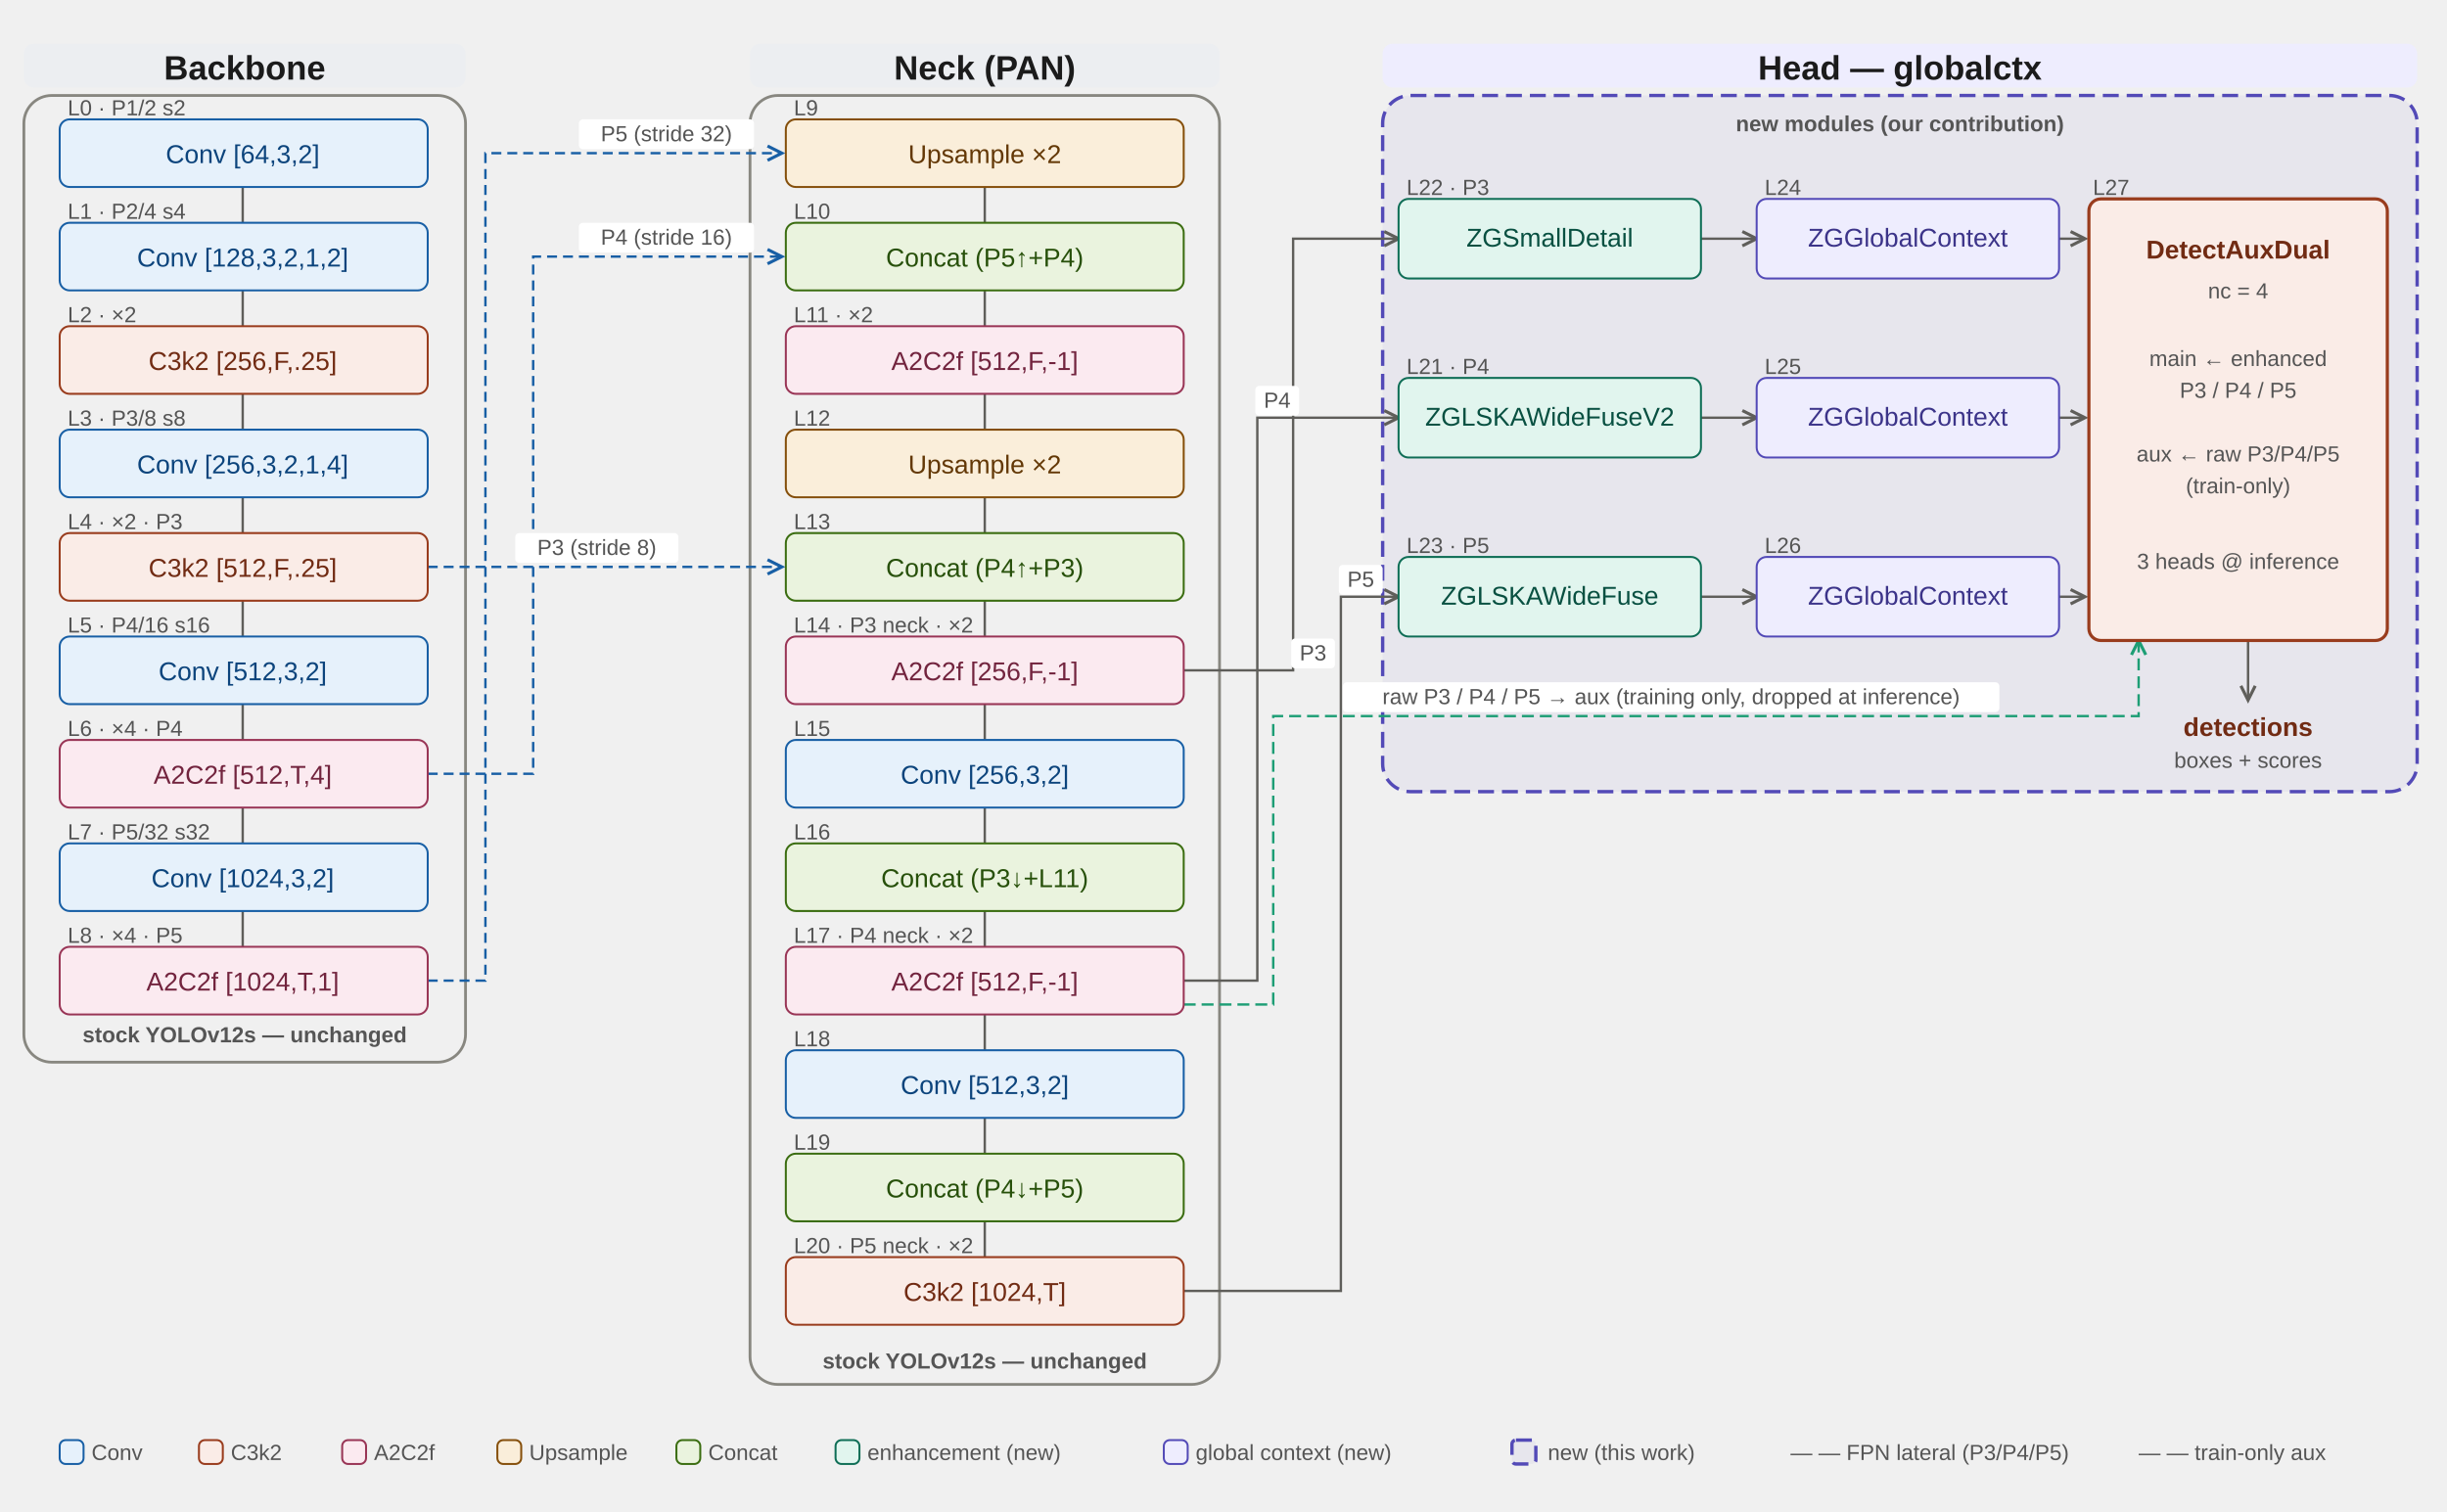
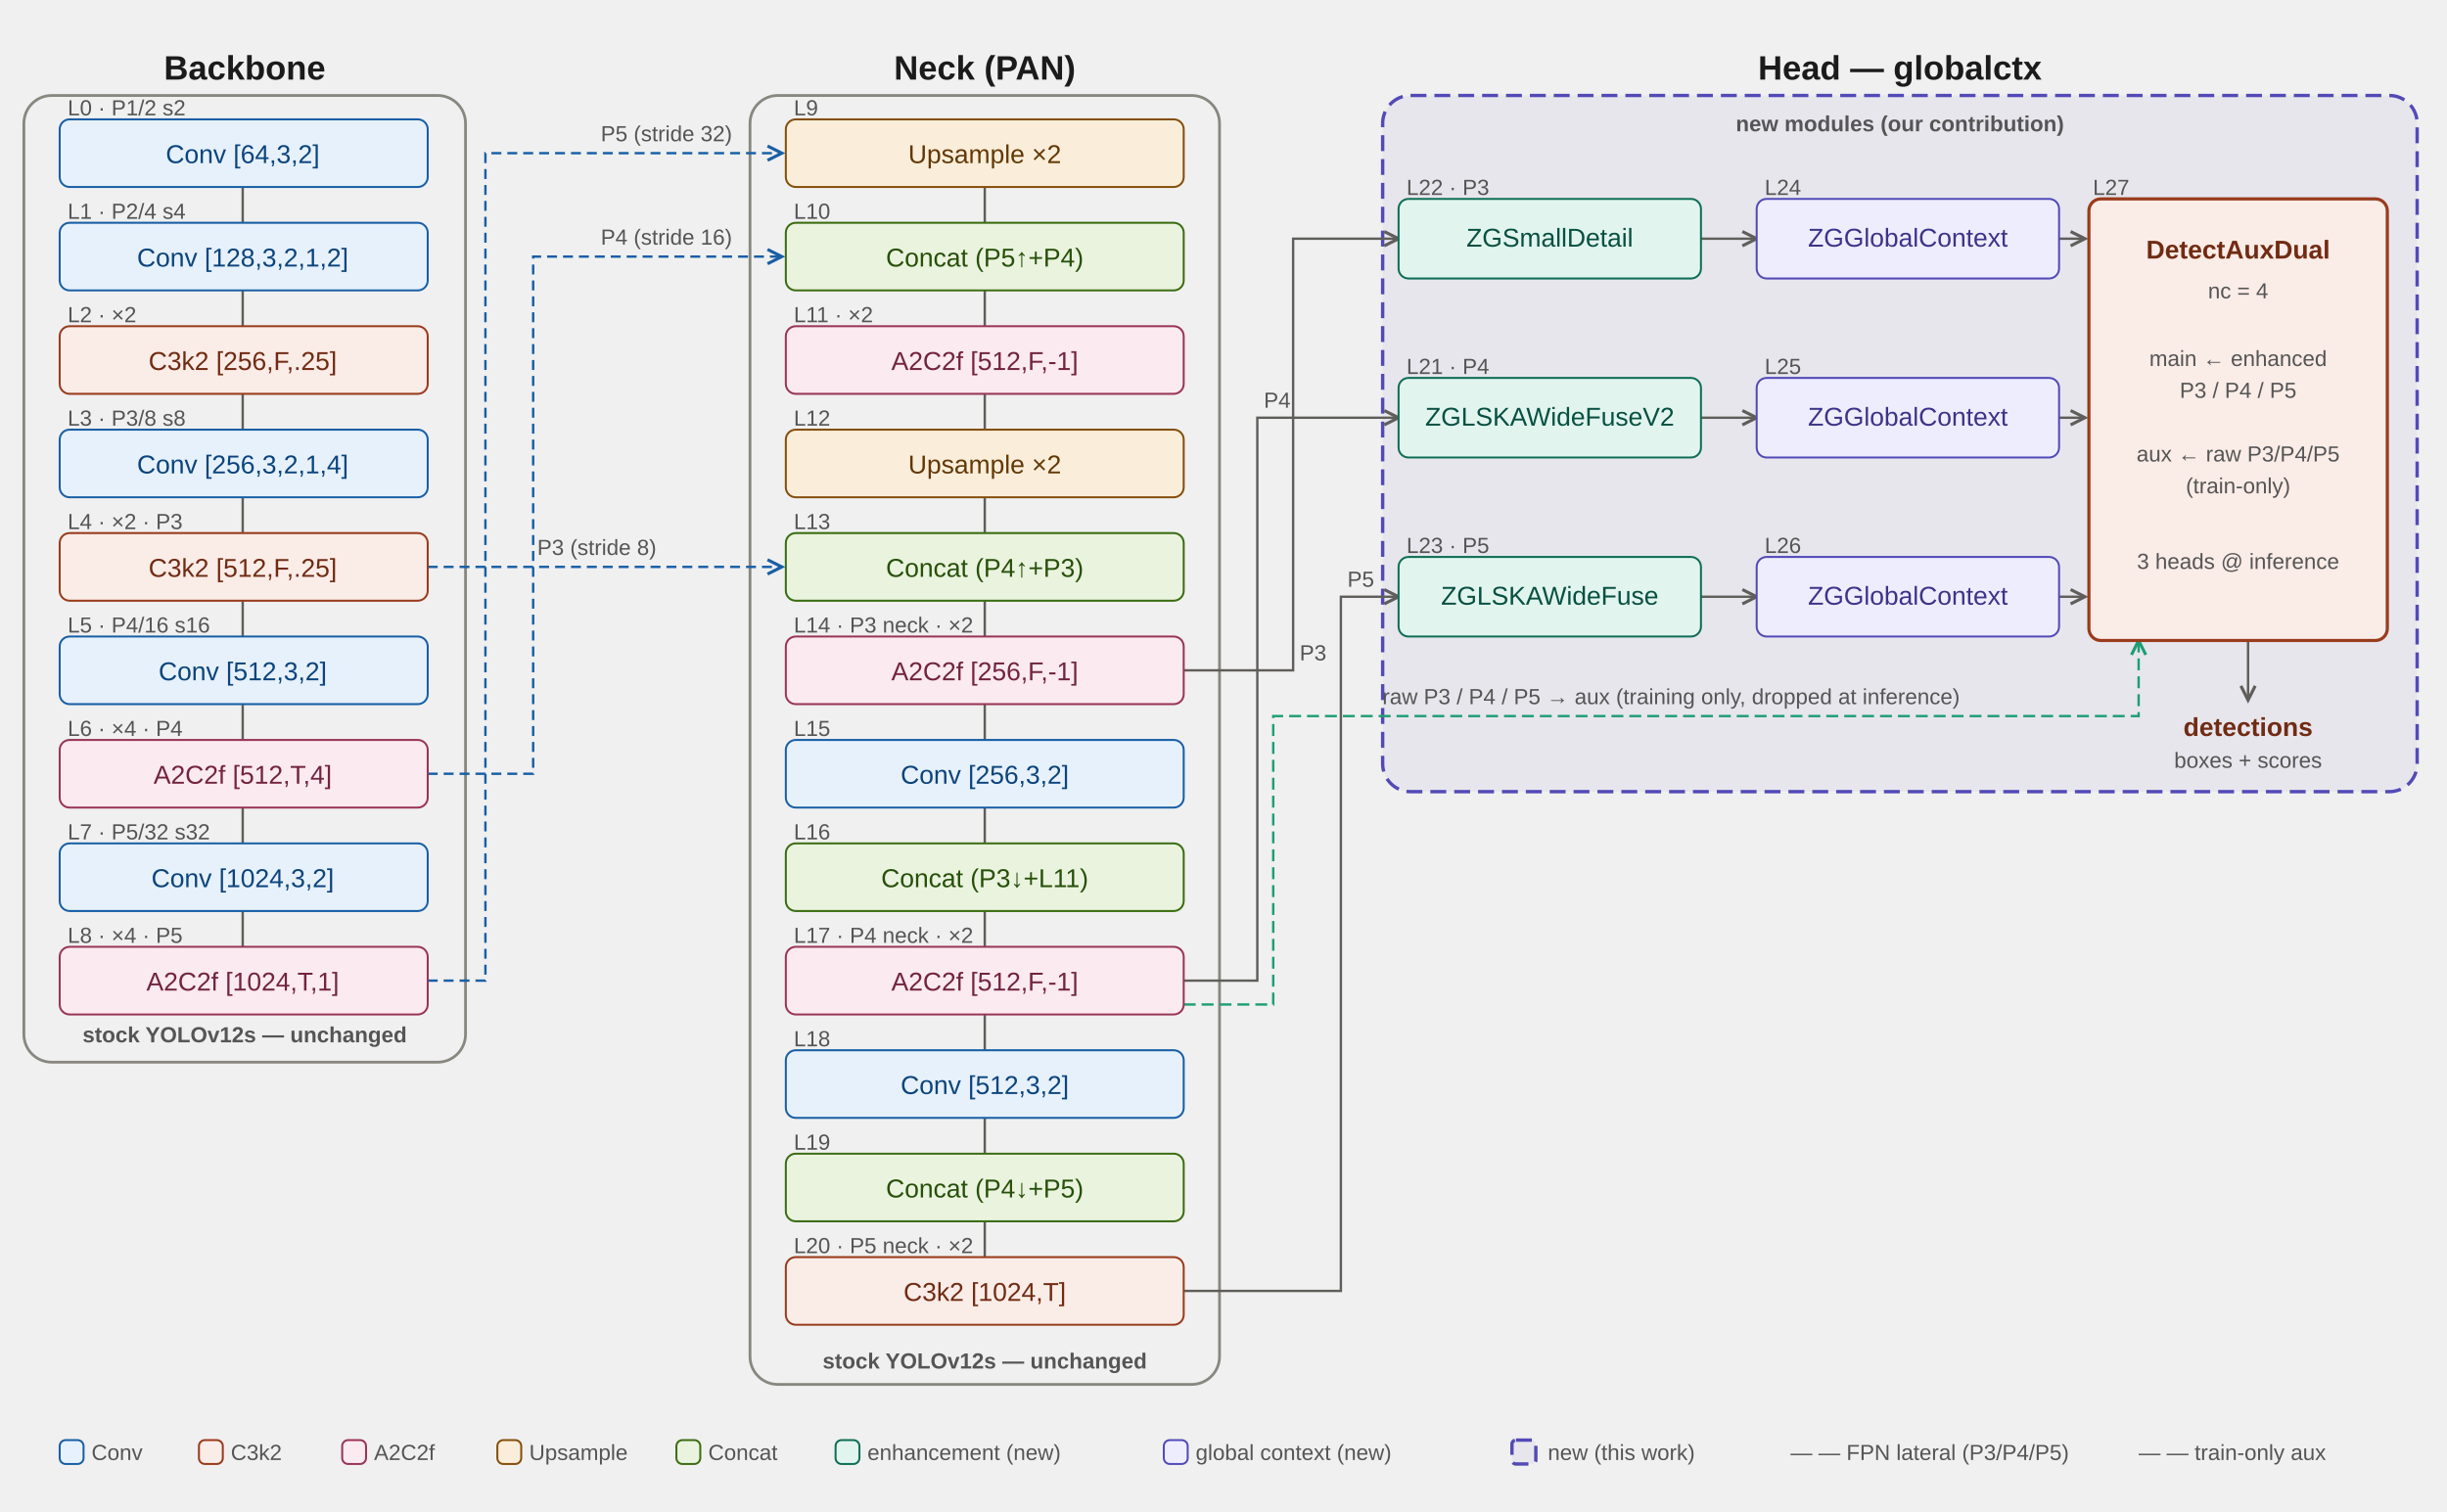
<svg xmlns="http://www.w3.org/2000/svg" viewBox="0 0 1230 760" font-family="Arial, Helvetica, sans-serif">
  <style>
  .t  { font-size: 13px; fill: #1b1b1b; }
  .ts { font-size: 11px; fill: #555; }
  .th { font-size: 17px; font-weight: 600; fill: #1b1b1b; }
  .box { stroke-width: 1; }
  .blue   { fill: #E6F1FB; stroke: #185FA5; }
  .coral  { fill: #FAECE7; stroke: #993C1D; }
  .pink   { fill: #FBEAF0; stroke: #993556; }
  .amber  { fill: #FAEEDA; stroke: #854F0B; }
  .green  { fill: #EAF3DE; stroke: #3B6D11; }
  .teal   { fill: #E1F5EE; stroke: #0F6E56; }
  .purple { fill: #EEEDFE; stroke: #534AB7; }
  .det    { fill: #FAECE7; stroke: #993C1D; stroke-width: 1.6; }
  .lbl-blue { fill: #0C447C; } .lbl-coral { fill: #712B13; } .lbl-pink { fill: #72243E; }
  .lbl-amber { fill: #633806; } .lbl-green { fill: #27500A; } .lbl-teal { fill: #085041; }
  .lbl-purple { fill: #3C3489; }
  .flow  { stroke: #5F5E5A; stroke-width: 1.2; fill: none; }
  .skip  { stroke: #185FA5; stroke-width: 1.2; fill: none; stroke-dasharray: 5 3; }
  .aux   { stroke: #1D9E75; stroke-width: 1.2; fill: none; stroke-dasharray: 6 3; }
  .frame { fill: none; stroke: #888780; stroke-width: 1.4; }
  .framenew { fill: #534AB7; fill-opacity: 0.06; stroke: #534AB7; stroke-width: 1.7; stroke-dasharray: 8 4; }
</style>
  <defs>
    <marker id="a" markerWidth="9" markerHeight="9" refX="7" refY="4.5" orient="auto">
      <path d="M1,1.5 L7,4.5 L1,7.5" fill="none" stroke="#5F5E5A" stroke-width="1.3" />
    </marker>
    <marker id="ab" markerWidth="9" markerHeight="9" refX="7" refY="4.5" orient="auto">
      <path d="M1,1.5 L7,4.5 L1,7.5" fill="none" stroke="#185FA5" stroke-width="1.3" />
    </marker>
    <marker id="ag" markerWidth="9" markerHeight="9" refX="7" refY="4.5" orient="auto">
      <path d="M1,1.5 L7,4.5 L1,7.5" fill="none" stroke="#1D9E75" stroke-width="1.3" />
    </marker>
  </defs>
  <rect class="frame" x="12" y="48" width="222" height="486" rx="14" />
  <rect class="frame" x="377" y="48" width="236" height="648" rx="14" />
  <rect class="framenew" x="695" y="48" width="520" height="350" rx="14" />
-   <rect x="12" y="22" width="222" height="22" rx="5" fill="#ECEEF1" />
  <text class="th" x="123" y="40" text-anchor="middle">Backbone</text>
  <text class="ts" x="123" y="524" text-anchor="middle" font-weight="bold">stock YOLOv12s — unchanged</text>
-   <rect x="377" y="22" width="236" height="22" rx="5" fill="#ECEEF1" />
  <text class="th" x="495" y="40" text-anchor="middle">Neck (PAN)</text>
  <text class="ts" x="495" y="688" text-anchor="middle" font-weight="bold">stock YOLOv12s — unchanged</text>
-   <rect x="695" y="22" width="520" height="22" rx="5" fill="#EEEDFE" />
  <text class="th" x="955" y="40" text-anchor="middle">Head — globalctx</text>
  <text class="ts" x="955" y="66" text-anchor="middle" fill="#3C3489" font-weight="bold">new modules (our contribution)</text>
  <g class="flow">
    <path d="M122,94 L122,112" />
    <path d="M122,146 L122,164" />
    <path d="M122,198 L122,216" />
    <path d="M122,250 L122,268" />
    <path d="M122,302 L122,320" />
    <path d="M122,354 L122,372" />
    <path d="M122,406 L122,424" />
    <path d="M122,458 L122,476" />
    <path d="M495,94 L495,112" />
    <path d="M495,146 L495,164" />
    <path d="M495,198 L495,216" />
    <path d="M495,250 L495,268" />
    <path d="M495,302 L495,320" />
    <path d="M495,354 L495,372" />
    <path d="M495,406 L495,424" />
    <path d="M495,458 L495,476" />
    <path d="M495,510 L495,528" />
    <path d="M495,562 L495,580" />
    <path d="M495,614 L495,632" />
  </g>
  <g class="skip">
    <path d="M215,285 L393,285" marker-end="url(#ab)" />
    <path d="M215,389 L268,389 L268,129 L393,129" marker-end="url(#ab)" />
    <path d="M215,493 L244,493 L244,77 L393,77" marker-end="url(#ab)" />
  </g>
-   <rect x="259" y="268" width="82" height="15" rx="2" fill="#FFFFFF" />
  <text class="ts" x="300" y="279" text-anchor="middle" fill="#185FA5">P3 (stride 8)</text>
-   <rect x="291" y="112" width="88" height="15" rx="2" fill="#FFFFFF" />
  <text class="ts" x="335" y="123" text-anchor="middle" fill="#185FA5">P4 (stride 16)</text>
-   <rect x="291" y="60" width="88" height="15" rx="2" fill="#FFFFFF" />
  <text class="ts" x="335" y="71" text-anchor="middle" fill="#185FA5">P5 (stride 32)</text>
  <g class="flow">
    <path d="M595,337 L650,337 L650,120 L703,120" marker-end="url(#a)" />
    <path d="M595,493 L632,493 L632,210 L703,210" marker-end="url(#a)" />
    <path d="M595,649 L674,649 L674,300 L703,300" marker-end="url(#a)" />
    <path d="M855,120 L883,120" marker-end="url(#a)" />
    <path d="M855,210 L883,210" marker-end="url(#a)" />
    <path d="M855,300 L883,300" marker-end="url(#a)" />
    <path d="M1035,120 L1048,120" marker-end="url(#a)" />
    <path d="M1035,210 L1048,210" marker-end="url(#a)" />
    <path d="M1035,300 L1048,300" marker-end="url(#a)" />
    <path d="M1130,322 L1130,352" marker-end="url(#a)" />
  </g>
-   <rect x="649" y="321" width="22" height="15" rx="2" fill="#FFFFFF" />
  <text class="ts" x="660" y="332" text-anchor="middle" fill="#185FA5">P3</text>
-   <rect x="631" y="194" width="22" height="15" rx="2" fill="#FFFFFF" />
  <text class="ts" x="642" y="205" text-anchor="middle" fill="#185FA5">P4</text>
-   <rect x="673" y="284" width="22" height="15" rx="2" fill="#FFFFFF" />
  <text class="ts" x="684" y="295" text-anchor="middle" fill="#185FA5">P5</text>
  <g class="aux">
    <path d="M595,505 L640,505 L640,360 L1075,360 L1075,322" marker-end="url(#ag)" />
  </g>
-   <rect x="675" y="343" width="330" height="15" rx="2" fill="#FFFFFF" />
  <text class="ts" x="840" y="354" text-anchor="middle" fill="#1D9E75">raw P3 / P4 / P5 → aux (training only, dropped at inference)</text>
  <text class="ts" x="34" y="58">L0 · P1/2 s2</text>
  <rect class="box blue" x="30" y="60" width="185" height="34" rx="5" />
  <text class="t lbl-blue" x="122" y="82" text-anchor="middle">Conv [64,3,2]</text>
  <text class="ts" x="34" y="110">L1 · P2/4 s4</text>
  <rect class="box blue" x="30" y="112" width="185" height="34" rx="5" />
  <text class="t lbl-blue" x="122" y="134" text-anchor="middle">Conv [128,3,2,1,2]</text>
  <text class="ts" x="34" y="162">L2 · ×2</text>
  <rect class="box coral" x="30" y="164" width="185" height="34" rx="5" />
  <text class="t lbl-coral" x="122" y="186" text-anchor="middle">C3k2 [256,F,.25]</text>
  <text class="ts" x="34" y="214">L3 · P3/8 s8</text>
  <rect class="box blue" x="30" y="216" width="185" height="34" rx="5" />
  <text class="t lbl-blue" x="122" y="238" text-anchor="middle">Conv [256,3,2,1,4]</text>
  <text class="ts" x="34" y="266">L4 · ×2 · P3</text>
  <rect class="box coral" x="30" y="268" width="185" height="34" rx="5" />
  <text class="t lbl-coral" x="122" y="290" text-anchor="middle">C3k2 [512,F,.25]</text>
  <text class="ts" x="34" y="318">L5 · P4/16 s16</text>
  <rect class="box blue" x="30" y="320" width="185" height="34" rx="5" />
  <text class="t lbl-blue" x="122" y="342" text-anchor="middle">Conv [512,3,2]</text>
  <text class="ts" x="34" y="370">L6 · ×4 · P4</text>
  <rect class="box pink" x="30" y="372" width="185" height="34" rx="5" />
  <text class="t lbl-pink" x="122" y="394" text-anchor="middle">A2C2f [512,T,4]</text>
  <text class="ts" x="34" y="422">L7 · P5/32 s32</text>
  <rect class="box blue" x="30" y="424" width="185" height="34" rx="5" />
  <text class="t lbl-blue" x="122" y="446" text-anchor="middle">Conv [1024,3,2]</text>
  <text class="ts" x="34" y="474">L8 · ×4 · P5</text>
  <rect class="box pink" x="30" y="476" width="185" height="34" rx="5" />
  <text class="t lbl-pink" x="122" y="498" text-anchor="middle">A2C2f [1024,T,1]</text>
  <text class="ts" x="399" y="58">L9</text>
  <rect class="box amber" x="395" y="60" width="200" height="34" rx="5" />
  <text class="t lbl-amber" x="495" y="82" text-anchor="middle">Upsample ×2</text>
  <text class="ts" x="399" y="110">L10</text>
  <rect class="box green" x="395" y="112" width="200" height="34" rx="5" />
  <text class="t lbl-green" x="495" y="134" text-anchor="middle">Concat (P5↑+P4)</text>
  <text class="ts" x="399" y="162">L11 · ×2</text>
  <rect class="box pink" x="395" y="164" width="200" height="34" rx="5" />
  <text class="t lbl-pink" x="495" y="186" text-anchor="middle">A2C2f [512,F,-1]</text>
  <text class="ts" x="399" y="214">L12</text>
  <rect class="box amber" x="395" y="216" width="200" height="34" rx="5" />
  <text class="t lbl-amber" x="495" y="238" text-anchor="middle">Upsample ×2</text>
  <text class="ts" x="399" y="266">L13</text>
  <rect class="box green" x="395" y="268" width="200" height="34" rx="5" />
  <text class="t lbl-green" x="495" y="290" text-anchor="middle">Concat (P4↑+P3)</text>
  <text class="ts" x="399" y="318">L14 · P3 neck · ×2</text>
  <rect class="box pink" x="395" y="320" width="200" height="34" rx="5" />
  <text class="t lbl-pink" x="495" y="342" text-anchor="middle">A2C2f [256,F,-1]</text>
  <text class="ts" x="399" y="370">L15</text>
  <rect class="box blue" x="395" y="372" width="200" height="34" rx="5" />
  <text class="t lbl-blue" x="495" y="394" text-anchor="middle">Conv [256,3,2]</text>
  <text class="ts" x="399" y="422">L16</text>
  <rect class="box green" x="395" y="424" width="200" height="34" rx="5" />
  <text class="t lbl-green" x="495" y="446" text-anchor="middle">Concat (P3↓+L11)</text>
  <text class="ts" x="399" y="474">L17 · P4 neck · ×2</text>
  <rect class="box pink" x="395" y="476" width="200" height="34" rx="5" />
  <text class="t lbl-pink" x="495" y="498" text-anchor="middle">A2C2f [512,F,-1]</text>
  <text class="ts" x="399" y="526">L18</text>
  <rect class="box blue" x="395" y="528" width="200" height="34" rx="5" />
  <text class="t lbl-blue" x="495" y="550" text-anchor="middle">Conv [512,3,2]</text>
  <text class="ts" x="399" y="578">L19</text>
  <rect class="box green" x="395" y="580" width="200" height="34" rx="5" />
  <text class="t lbl-green" x="495" y="602" text-anchor="middle">Concat (P4↓+P5)</text>
  <text class="ts" x="399" y="630">L20 · P5 neck · ×2</text>
  <rect class="box coral" x="395" y="632" width="200" height="34" rx="5" />
  <text class="t lbl-coral" x="495" y="654" text-anchor="middle">C3k2 [1024,T]</text>
  <text class="ts" x="707" y="98">L22 · P3</text>
  <rect class="box teal" x="703" y="100" width="152" height="40" rx="5" />
  <text class="t lbl-teal" x="779" y="124" text-anchor="middle">ZGSmallDetail</text>
  <text class="ts" x="707" y="188">L21 · P4</text>
  <rect class="box teal" x="703" y="190" width="152" height="40" rx="5" />
  <text class="t lbl-teal" x="779" y="214" text-anchor="middle">ZGLSKAWideFuseV2</text>
  <text class="ts" x="707" y="278">L23 · P5</text>
  <rect class="box teal" x="703" y="280" width="152" height="40" rx="5" />
  <text class="t lbl-teal" x="779" y="304" text-anchor="middle">ZGLSKAWideFuse</text>
  <text class="ts" x="887" y="98">L24</text>
  <rect class="box purple" x="883" y="100" width="152" height="40" rx="5" />
  <text class="t lbl-purple" x="959" y="124" text-anchor="middle">ZGGlobalContext</text>
  <text class="ts" x="887" y="188">L25</text>
  <rect class="box purple" x="883" y="190" width="152" height="40" rx="5" />
  <text class="t lbl-purple" x="959" y="214" text-anchor="middle">ZGGlobalContext</text>
  <text class="ts" x="887" y="278">L26</text>
  <rect class="box purple" x="883" y="280" width="152" height="40" rx="5" />
  <text class="t lbl-purple" x="959" y="304" text-anchor="middle">ZGGlobalContext</text>
  <text class="ts" x="1052" y="98">L27</text>
  <rect class="box det" x="1050" y="100" width="150" height="222" rx="6" />
  <text class="t lbl-coral" x="1125" y="130" text-anchor="middle" font-weight="600">DetectAuxDual</text>
  <text class="ts" x="1125" y="150" text-anchor="middle">nc = 4</text>
  <text class="ts" x="1125" y="184" text-anchor="middle">main ← enhanced</text>
  <text class="ts" x="1125" y="200" text-anchor="middle">P3 / P4 / P5</text>
  <text class="ts" x="1125" y="232" text-anchor="middle">aux ← raw P3/P4/P5</text>
  <text class="ts" x="1125" y="248" text-anchor="middle">(train-only)</text>
  <text class="ts" x="1125" y="286" text-anchor="middle">3 heads @ inference</text>
  <text class="t lbl-coral" x="1130" y="370" text-anchor="middle" font-weight="600">detections</text>
  <text class="ts" x="1130" y="386" text-anchor="middle">boxes + scores</text>
  <rect class="box blue" x="30" y="724" width="12" height="12" rx="3" />
  <text class="ts" x="46" y="734">Conv</text>
  <rect class="box coral" x="100" y="724" width="12" height="12" rx="3" />
  <text class="ts" x="116" y="734">C3k2</text>
  <rect class="box pink" x="172" y="724" width="12" height="12" rx="3" />
  <text class="ts" x="188" y="734">A2C2f</text>
  <rect class="box amber" x="250" y="724" width="12" height="12" rx="3" />
  <text class="ts" x="266" y="734">Upsample</text>
  <rect class="box green" x="340" y="724" width="12" height="12" rx="3" />
  <text class="ts" x="356" y="734">Concat</text>
  <rect class="box teal" x="420" y="724" width="12" height="12" rx="3" />
  <text class="ts" x="436" y="734">enhancement (new)</text>
  <rect class="box purple" x="585" y="724" width="12" height="12" rx="3" />
  <text class="ts" x="601" y="734">global context (new)</text>
  <rect class="framenew" x="760" y="724" width="12" height="12" rx="2" />
  <text class="ts" x="778" y="734">new (this work)</text>
  <text class="ts" x="900" y="734" fill="#185FA5">— — FPN lateral (P3/P4/P5)</text>
  <text class="ts" x="1075" y="734" fill="#1D9E75">— — train-only aux</text>
</svg>
